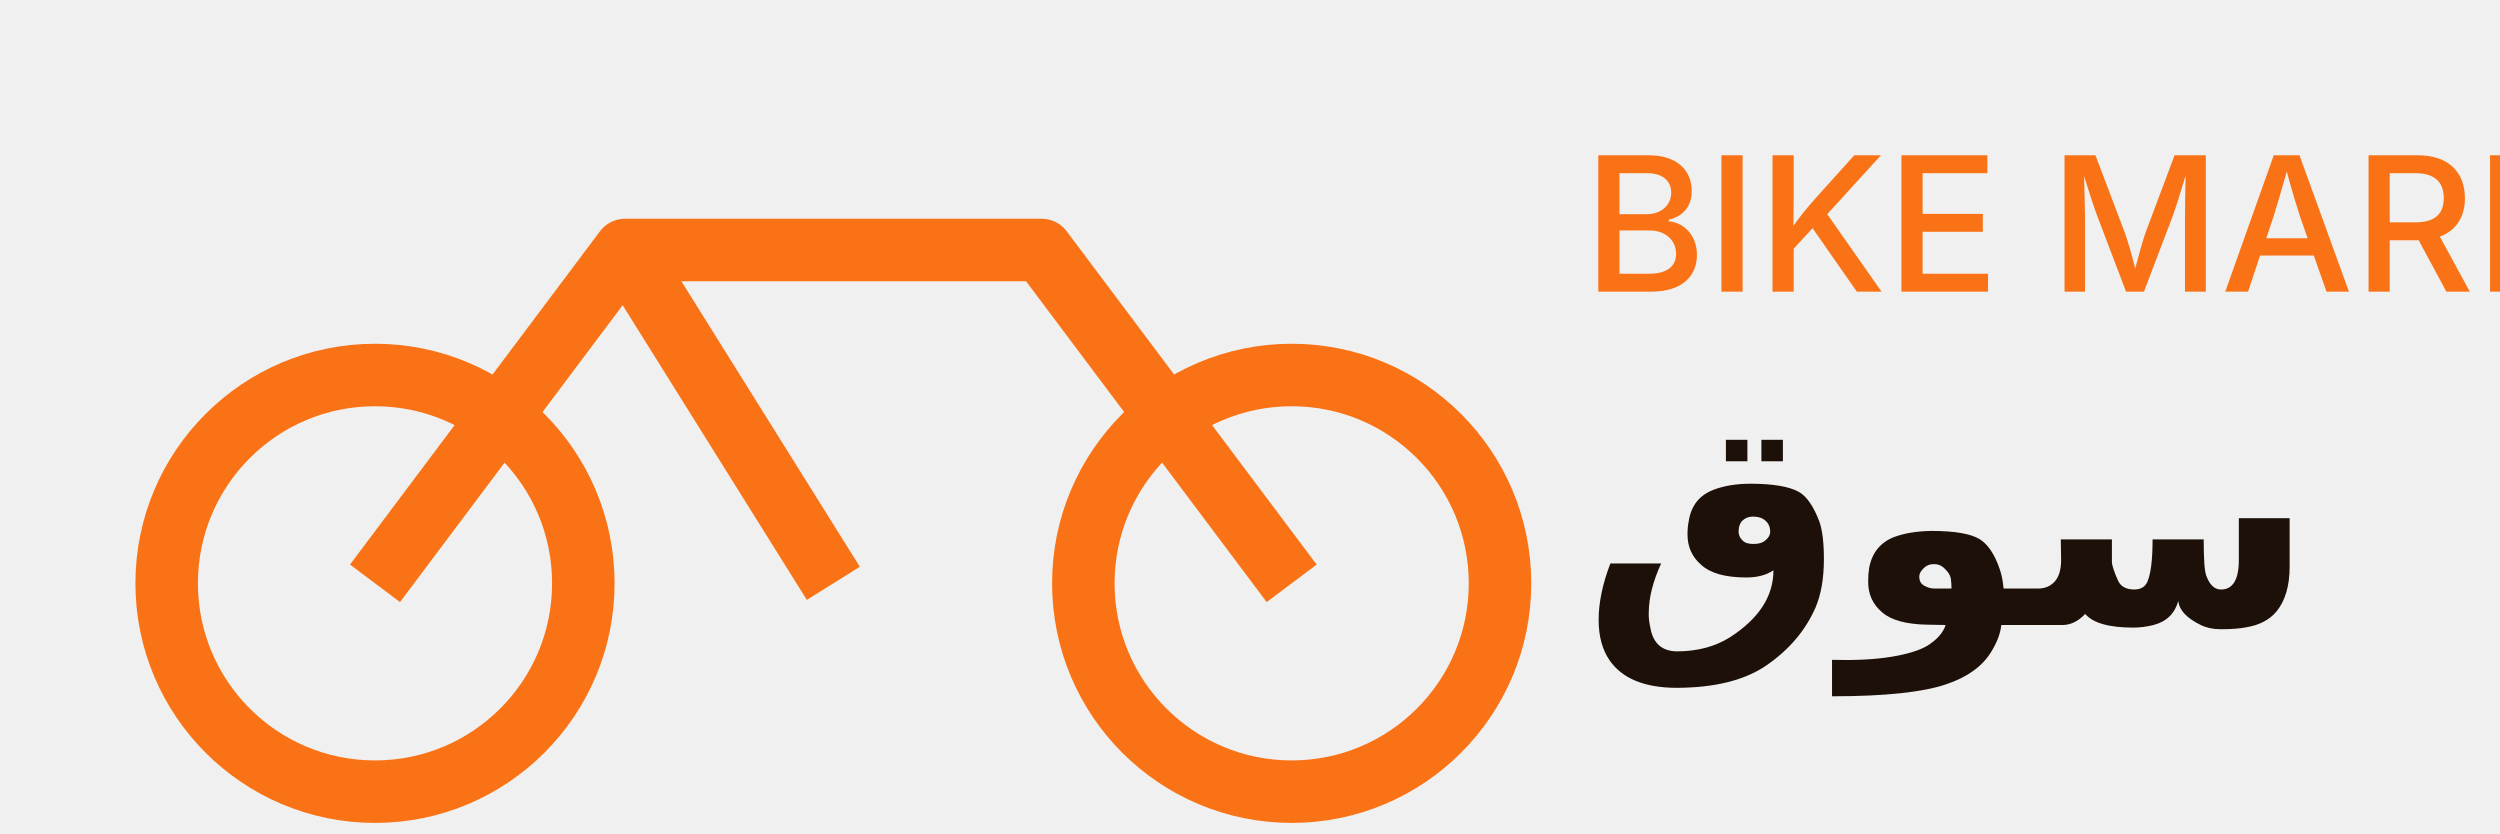
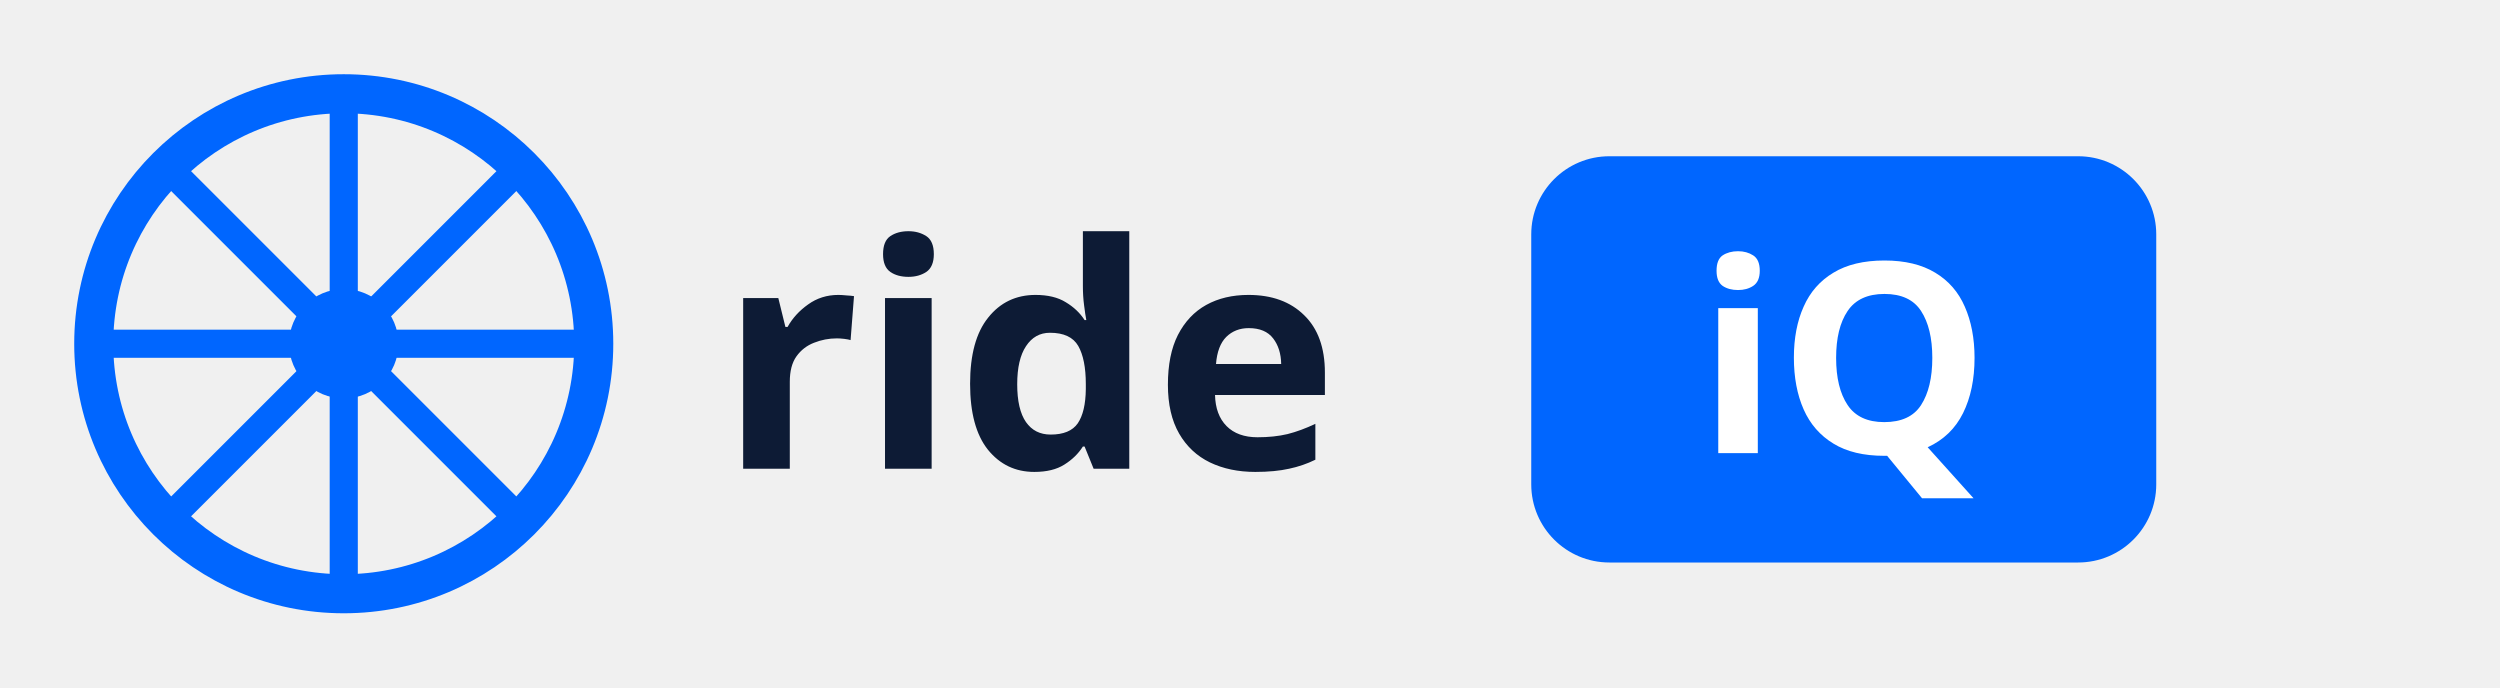
- <svg xmlns="http://www.w3.org/2000/svg" viewBox="0 0 120 40" fill="none">
-   <circle cx="18" cy="28" r="10" stroke="#f97316" stroke-width="3" />
-   <circle cx="62" cy="28" r="10" stroke="#f97316" stroke-width="3" />
-   <path d="M18 28 L30 12 L50 12 L62 28" stroke="#f97316" stroke-width="3" stroke-linejoin="round" fill="none" />
-   <path d="M30 12 L40 28" stroke="#f97316" stroke-width="3" />
-   <text x="76" y="30" font-family="Inter, sans-serif" font-weight="700" font-size="14" fill="#1c1008">سوق</text>
-   <text x="76" y="14" font-family="Inter, sans-serif" font-weight="500" font-size="9" fill="#f97316">BIKE MARKET</text>
+ <svg xmlns="http://www.w3.org/2000/svg" viewBox="0 0 160 44" fill="none">
+   <circle cx="22" cy="22" r="16" stroke="#0066FF" stroke-width="2.5" />
+   <circle cx="22" cy="22" r="3.5" fill="#0066FF" />
+   <line x1="22" y1="6" x2="22" y2="38" stroke="#0066FF" stroke-width="1.8" stroke-linecap="round" />
+   <line x1="6" y1="22" x2="38" y2="22" stroke="#0066FF" stroke-width="1.8" stroke-linecap="round" />
+   <line x1="10.7" y1="10.7" x2="33.3" y2="33.3" stroke="#0066FF" stroke-width="1.8" stroke-linecap="round" />
+   <line x1="33.3" y1="10.7" x2="10.7" y2="33.3" stroke="#0066FF" stroke-width="1.8" stroke-linecap="round" />
+   <text x="46" y="30" font-family="Cairo, sans-serif" font-size="20" font-weight="700" fill="#0D1B35">ride</text>
+   <rect x="98" y="10" width="40" height="26" rx="5" fill="#0066FF" />
+   <text x="118" y="29" font-family="Cairo, sans-serif" font-size="17" font-weight="800" fill="white" text-anchor="middle">iQ</text>
</svg>
